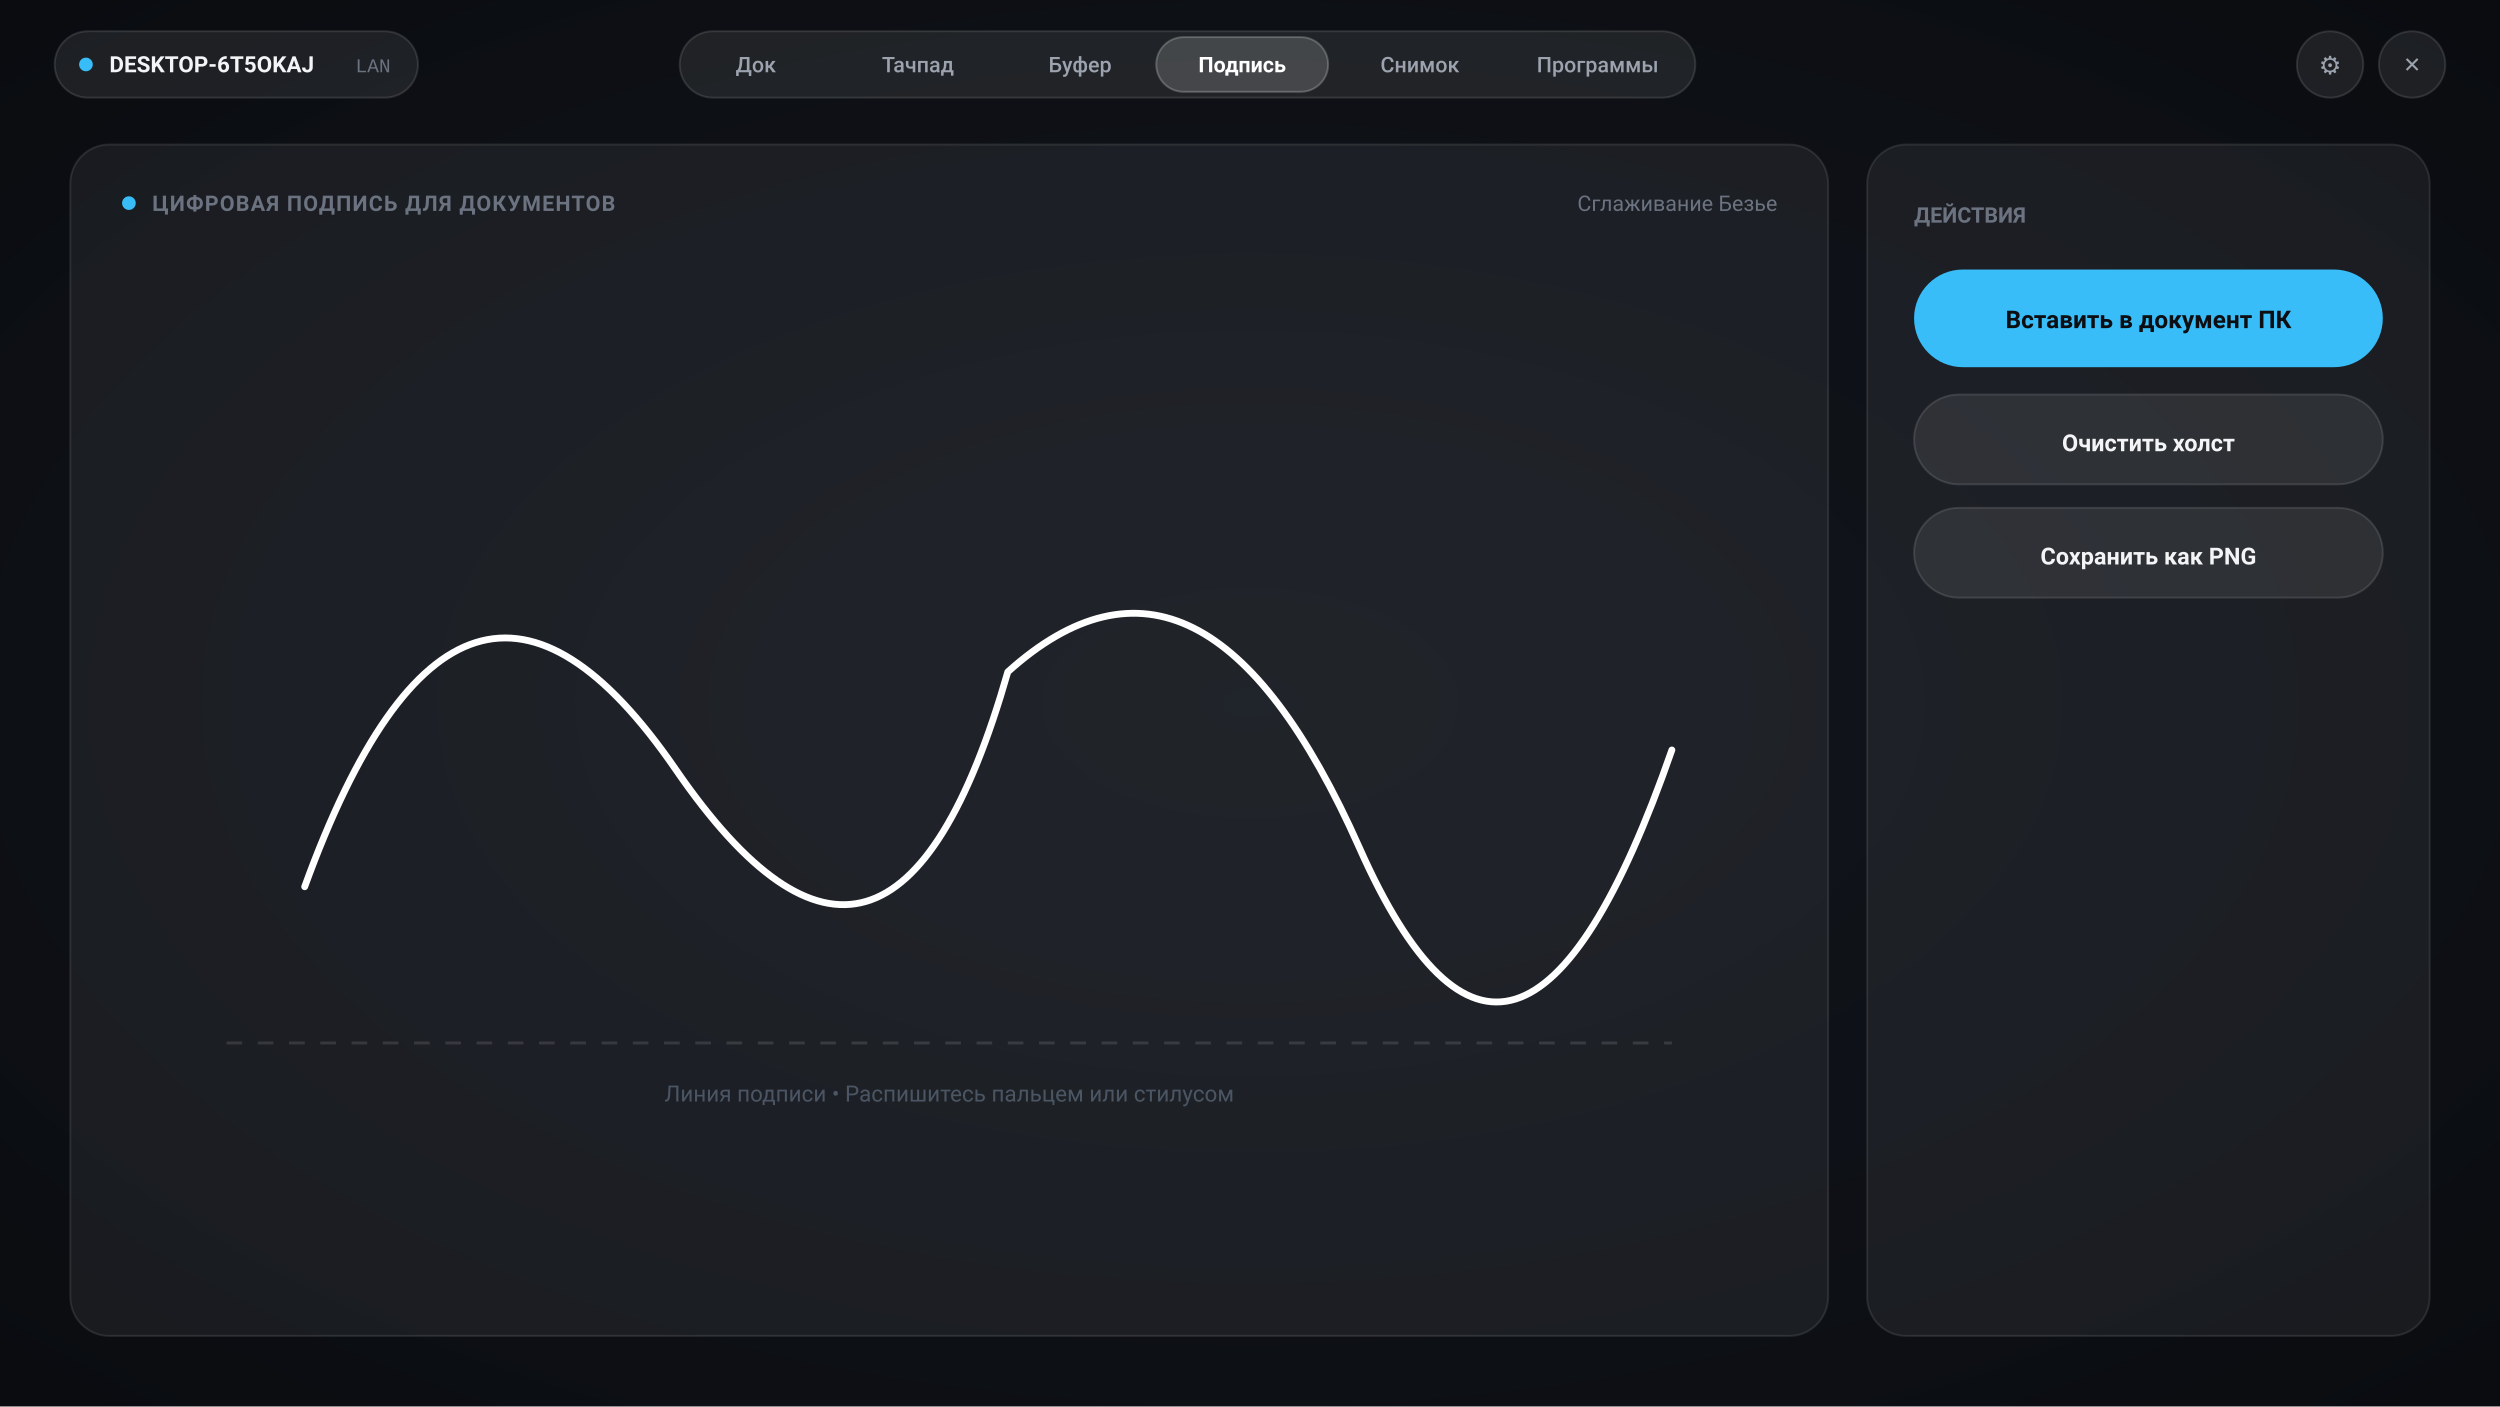
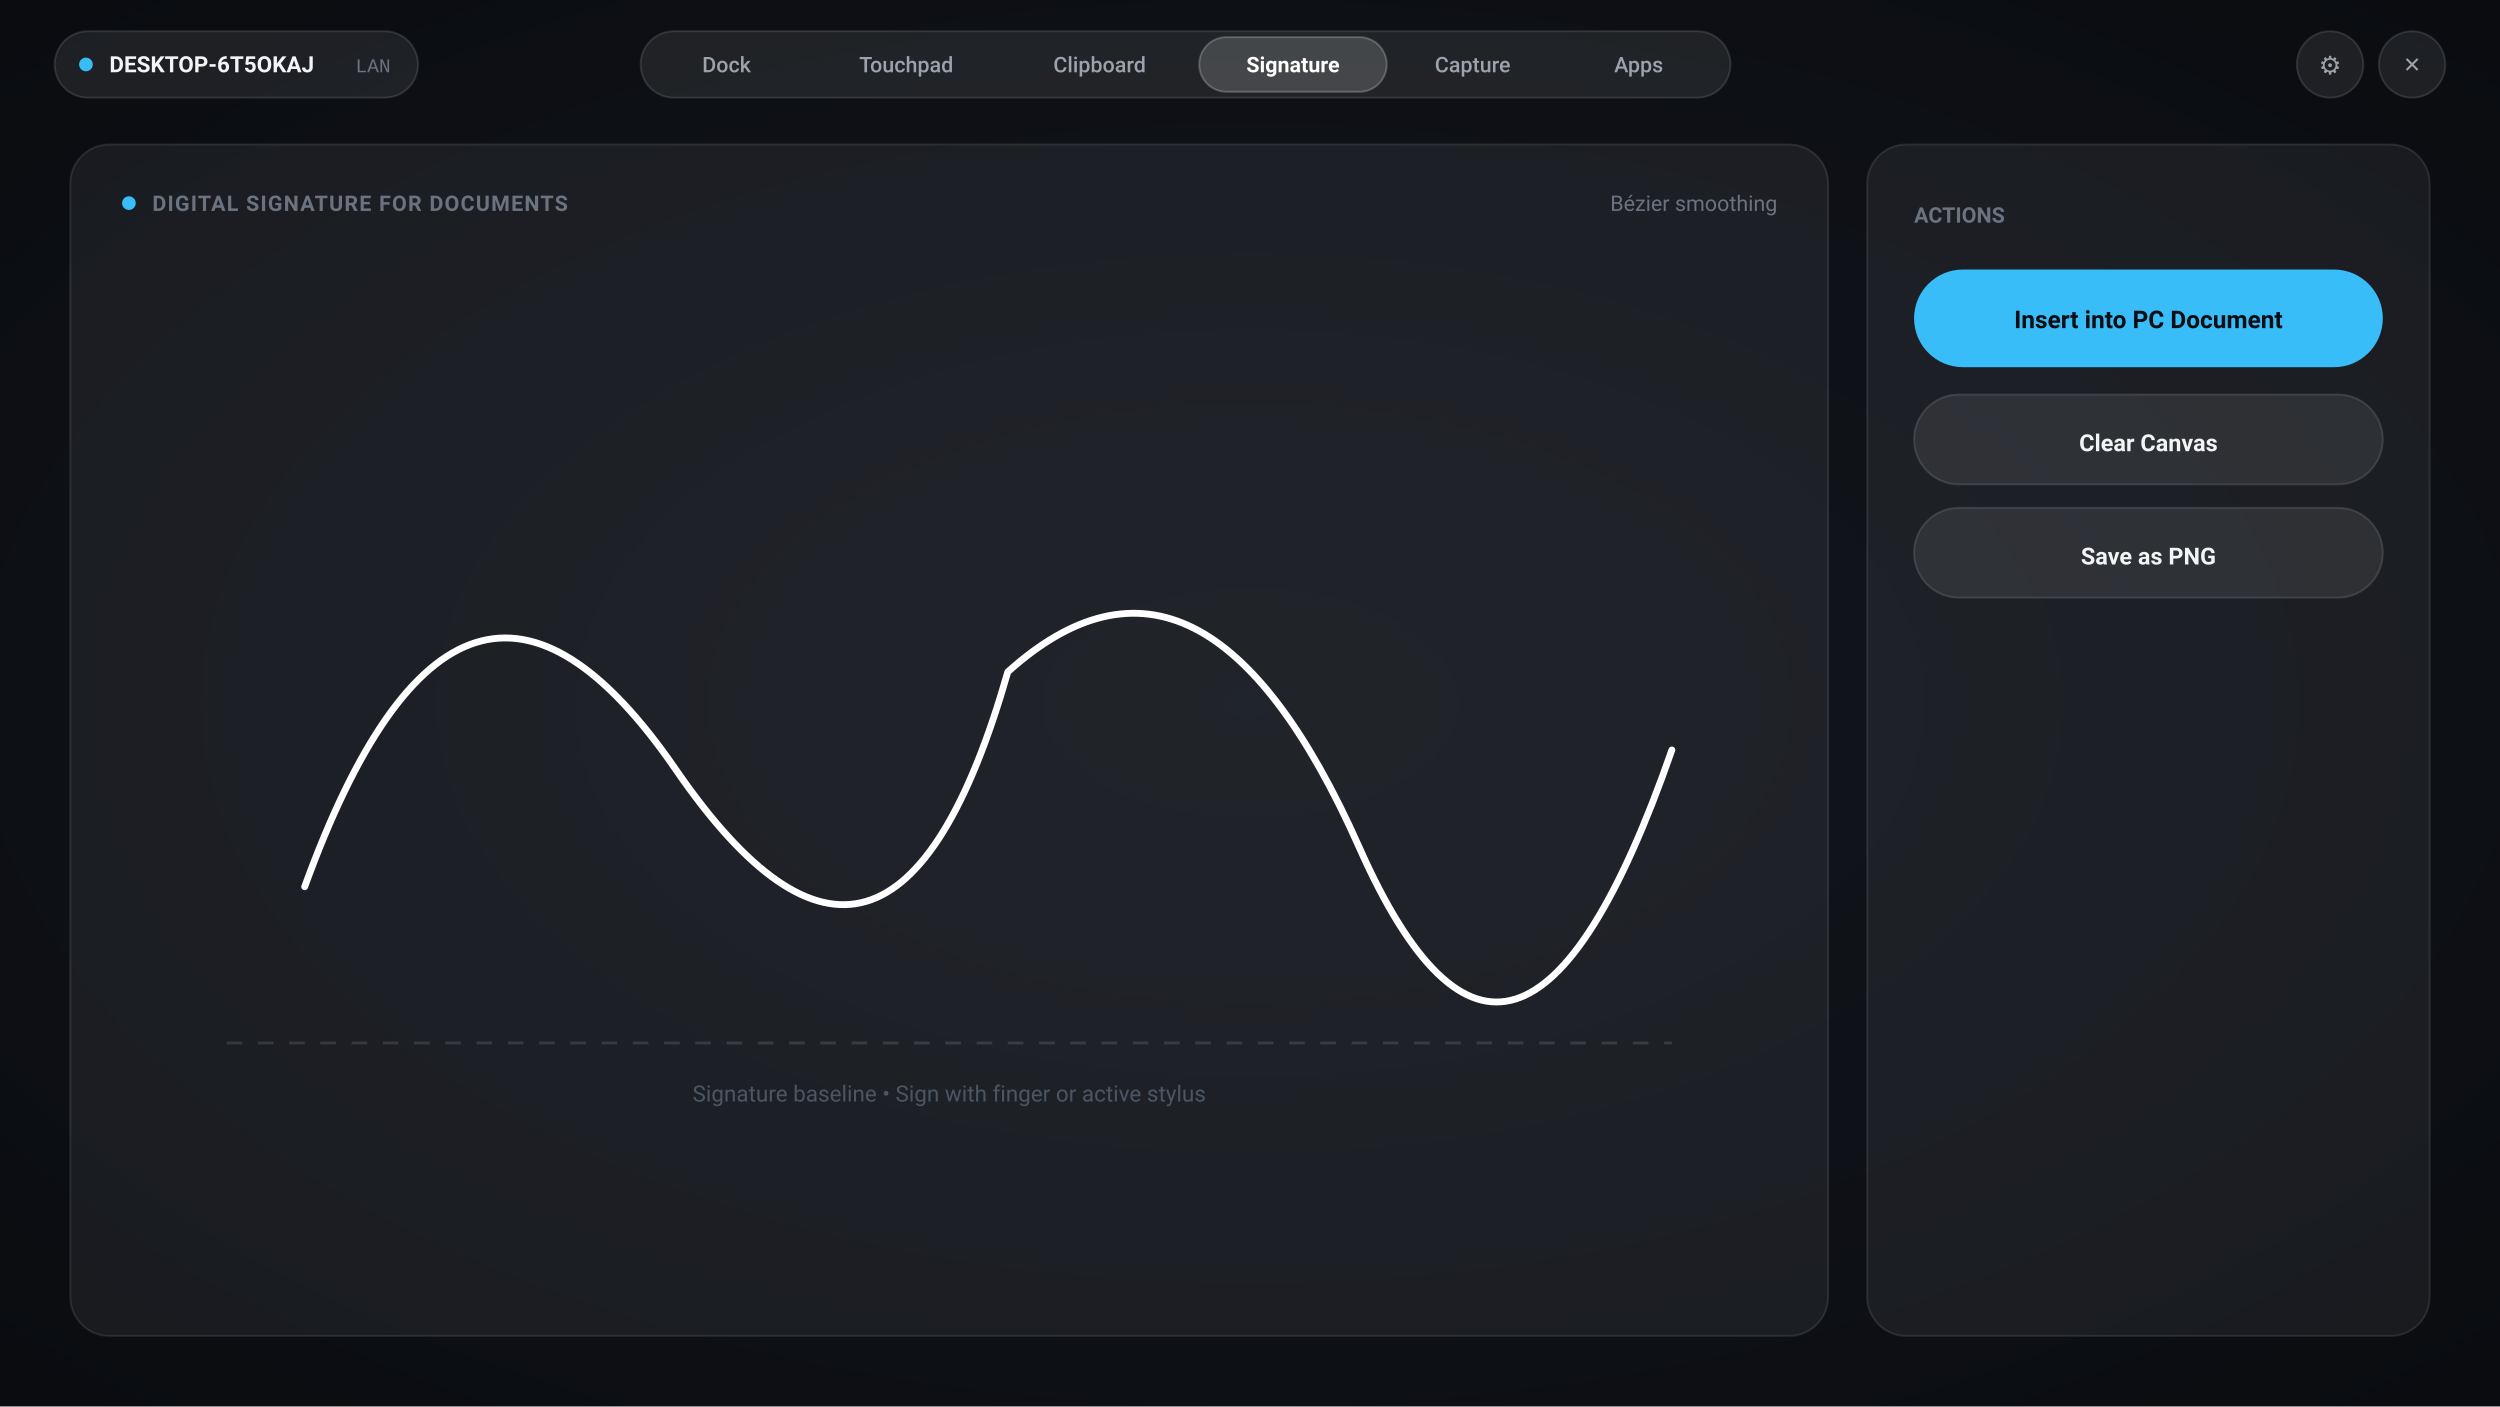
<svg xmlns="http://www.w3.org/2000/svg" width="1280" height="720" viewBox="0 0 1280 720" role="img" aria-label="Pult Digital Signature">
  <style>
  text { font-family: -apple-system, BlinkMacSystemFont, 'Segoe UI', Roboto, Helvetica, Arial, sans-serif; }
  .mono { font-family: 'Consolas', 'Courier New', monospace; }
  .liquid-glass { fill: #FFFFFF; fill-opacity: 0.08; stroke: #FFFFFF; stroke-opacity: 0.12; stroke-width: 1; }
  .liquid-card { fill: #FFFFFF; fill-opacity: 0.06; stroke: #FFFFFF; stroke-opacity: 0.10; stroke-width: 1; }
  .liquid-active { fill: #FFFFFF; fill-opacity: 0.16; stroke: #FFFFFF; stroke-opacity: 0.20; stroke-width: 1; }
  .liquid-btn { fill: #FFFFFF; fill-opacity: 0.08; stroke: #FFFFFF; stroke-opacity: 0.12; stroke-width: 1; }
  .accent-fill { fill: #38BDF8; }
</style>
  <defs>
    <radialGradient id="darkVignette" cx="50%" cy="50%" r="70%">
      <stop offset="0%" stop-color="#141820" stop-opacity="0.8" />
      <stop offset="100%" stop-color="#0A0C10" stop-opacity="1" />
    </radialGradient>
  </defs>
  <rect width="1280" height="720" fill="#0C0E12" />
  <rect width="1280" height="720" fill="url(#darkVignette)" />
  <g transform="translate(28 16)">
    <rect x="0" y="0" width="186" height="34" rx="17" class="liquid-glass" />
    <circle cx="16" cy="17" r="3.5" fill="#38BDF8" />
    <text x="28" y="21" fill="#F3F4F6" font-size="11.5" font-weight="600">DESKTOP-6T5OKAJ</text>
    <text x="154" y="21" fill="#6B7280" font-size="10" class="mono">LAN</text>
-     <g transform="translate(320 0)">
-       <rect x="0" y="0" width="520" height="34" rx="17" class="liquid-glass" />
-       <text x="39" y="21" fill="#9CA3AF" font-size="11" font-weight="500" text-anchor="middle">Док</text>
-       <text x="122" y="21" fill="#9CA3AF" font-size="11" font-weight="500" text-anchor="middle">Тачпад</text>
-       <text x="205" y="21" fill="#9CA3AF" font-size="11" font-weight="500" text-anchor="middle">Буфер</text>
-       <rect x="244" y="3" width="88" height="28" rx="14" fill="#FFFFFF" fill-opacity="0.16" stroke="#FFFFFF" stroke-opacity="0.22" />
-       <text x="288" y="21" fill="#FFFFFF" font-size="11" font-weight="700" text-anchor="middle">Подпись</text>
-       <text x="379" y="21" fill="#9CA3AF" font-size="11" font-weight="500" text-anchor="middle">Снимок</text>
-       <text x="470" y="21" fill="#9CA3AF" font-size="11" font-weight="500" text-anchor="middle">Программы</text>
+     <g transform="translate(300 0)">
+       <rect x="0" y="0" width="558" height="34" rx="17" class="liquid-glass" />
+       <text x="44" y="21" fill="#9CA3AF" font-size="11" font-weight="500" text-anchor="middle">Dock</text>
+       <text x="136" y="21" fill="#9CA3AF" font-size="11" font-weight="500" text-anchor="middle">Touchpad</text>
+       <text x="235" y="21" fill="#9CA3AF" font-size="11" font-weight="500" text-anchor="middle">Clipboard</text>
+       <rect x="286" y="3" width="96" height="28" rx="14" fill="#FFFFFF" fill-opacity="0.16" stroke="#FFFFFF" stroke-opacity="0.22" />
+       <text x="334" y="21" fill="#FFFFFF" font-size="11" font-weight="700" text-anchor="middle">Signature</text>
+       <text x="426" y="21" fill="#9CA3AF" font-size="11" font-weight="500" text-anchor="middle">Capture</text>
+       <text x="511" y="21" fill="#9CA3AF" font-size="11" font-weight="500" text-anchor="middle">Apps</text>
    </g>
    <g transform="translate(1148 0)">
      <rect x="0" y="0" width="34" height="34" rx="17" class="liquid-glass" />
      <text x="17" y="22" fill="#9CA3AF" font-size="13" text-anchor="middle">⚙</text>
      <rect x="42" y="0" width="34" height="34" rx="17" class="liquid-glass" />
      <text x="59" y="21" fill="#9CA3AF" font-size="11" font-weight="600" text-anchor="middle">✕</text>
    </g>
  </g>
  <g transform="translate(36 74)">
    <g transform="translate(0 0)">
      <rect x="0" y="0" width="900" height="610" rx="20" class="liquid-card" />
      <g transform="translate(24 24)">
        <circle cx="6" cy="6" r="3.5" fill="#38BDF8" />
-         <text x="18" y="10" fill="#6B7280" font-size="11" font-weight="700" letter-spacing="0.6">ЦИФРОВАЯ ПОДПИСЬ ДЛЯ ДОКУМЕНТОВ</text>
-         <text x="850" y="10" fill="#6B7280" font-size="11" text-anchor="end">Сглаживание Безье</text>
+         <text x="18" y="10" fill="#6B7280" font-size="11" font-weight="700" letter-spacing="0.6">DIGITAL SIGNATURE FOR DOCUMENTS</text>
+         <text x="850" y="10" fill="#6B7280" font-size="11" text-anchor="end">Bézier smoothing</text>
      </g>
      <path d="M 120 380 Q 200 160 310 320 T 480 270 Q 580 180 660 360 T 820 310" stroke="#FFFFFF" stroke-width="3.5" fill="none" stroke-linecap="round" stroke-linejoin="round" />
      <line x1="80" y1="460" x2="820" y2="460" stroke="#FFFFFF" stroke-opacity="0.12" stroke-width="1.5" stroke-dasharray="8 8" />
-       <text x="450" y="490" fill="#4B5563" font-size="11.5" text-anchor="middle">Линия подписи • Распишитесь пальцем или стилусом</text>
+       <text x="450" y="490" fill="#4B5563" font-size="11.5" text-anchor="middle">Signature baseline • Sign with finger or active stylus</text>
    </g>
    <g transform="translate(920 0)">
      <rect x="0" y="0" width="288" height="610" rx="20" class="liquid-card" />
      <g transform="translate(24 24)">
-         <text x="0" y="16" fill="#6B7280" font-size="11" font-weight="700">ДЕЙСТВИЯ</text>
+         <text x="0" y="16" fill="#6B7280" font-size="11" font-weight="700">ACTIONS</text>
        <g transform="translate(0 40)">
          <rect x="0" y="0" width="240" height="50" rx="25" fill="#38BDF8" />
-           <text x="120" y="30" fill="#0C0E12" font-size="12.5" font-weight="700" text-anchor="middle">Вставить в документ ПК</text>
+           <text x="120" y="30" fill="#0C0E12" font-size="12.5" font-weight="700" text-anchor="middle">Insert into PC Document</text>
          <rect x="0" y="64" width="240" height="46" rx="23" class="liquid-btn" />
-           <text x="120" y="93" fill="#F3F4F6" font-size="12" font-weight="600" text-anchor="middle">Очистить холст</text>
+           <text x="120" y="93" fill="#F3F4F6" font-size="12" font-weight="600" text-anchor="middle">Clear Canvas</text>
          <rect x="0" y="122" width="240" height="46" rx="23" class="liquid-btn" />
-           <text x="120" y="151" fill="#F3F4F6" font-size="12" font-weight="600" text-anchor="middle">Сохранить как PNG</text>
+           <text x="120" y="151" fill="#F3F4F6" font-size="12" font-weight="600" text-anchor="middle">Save as PNG</text>
        </g>
      </g>
    </g>
  </g>
</svg>
